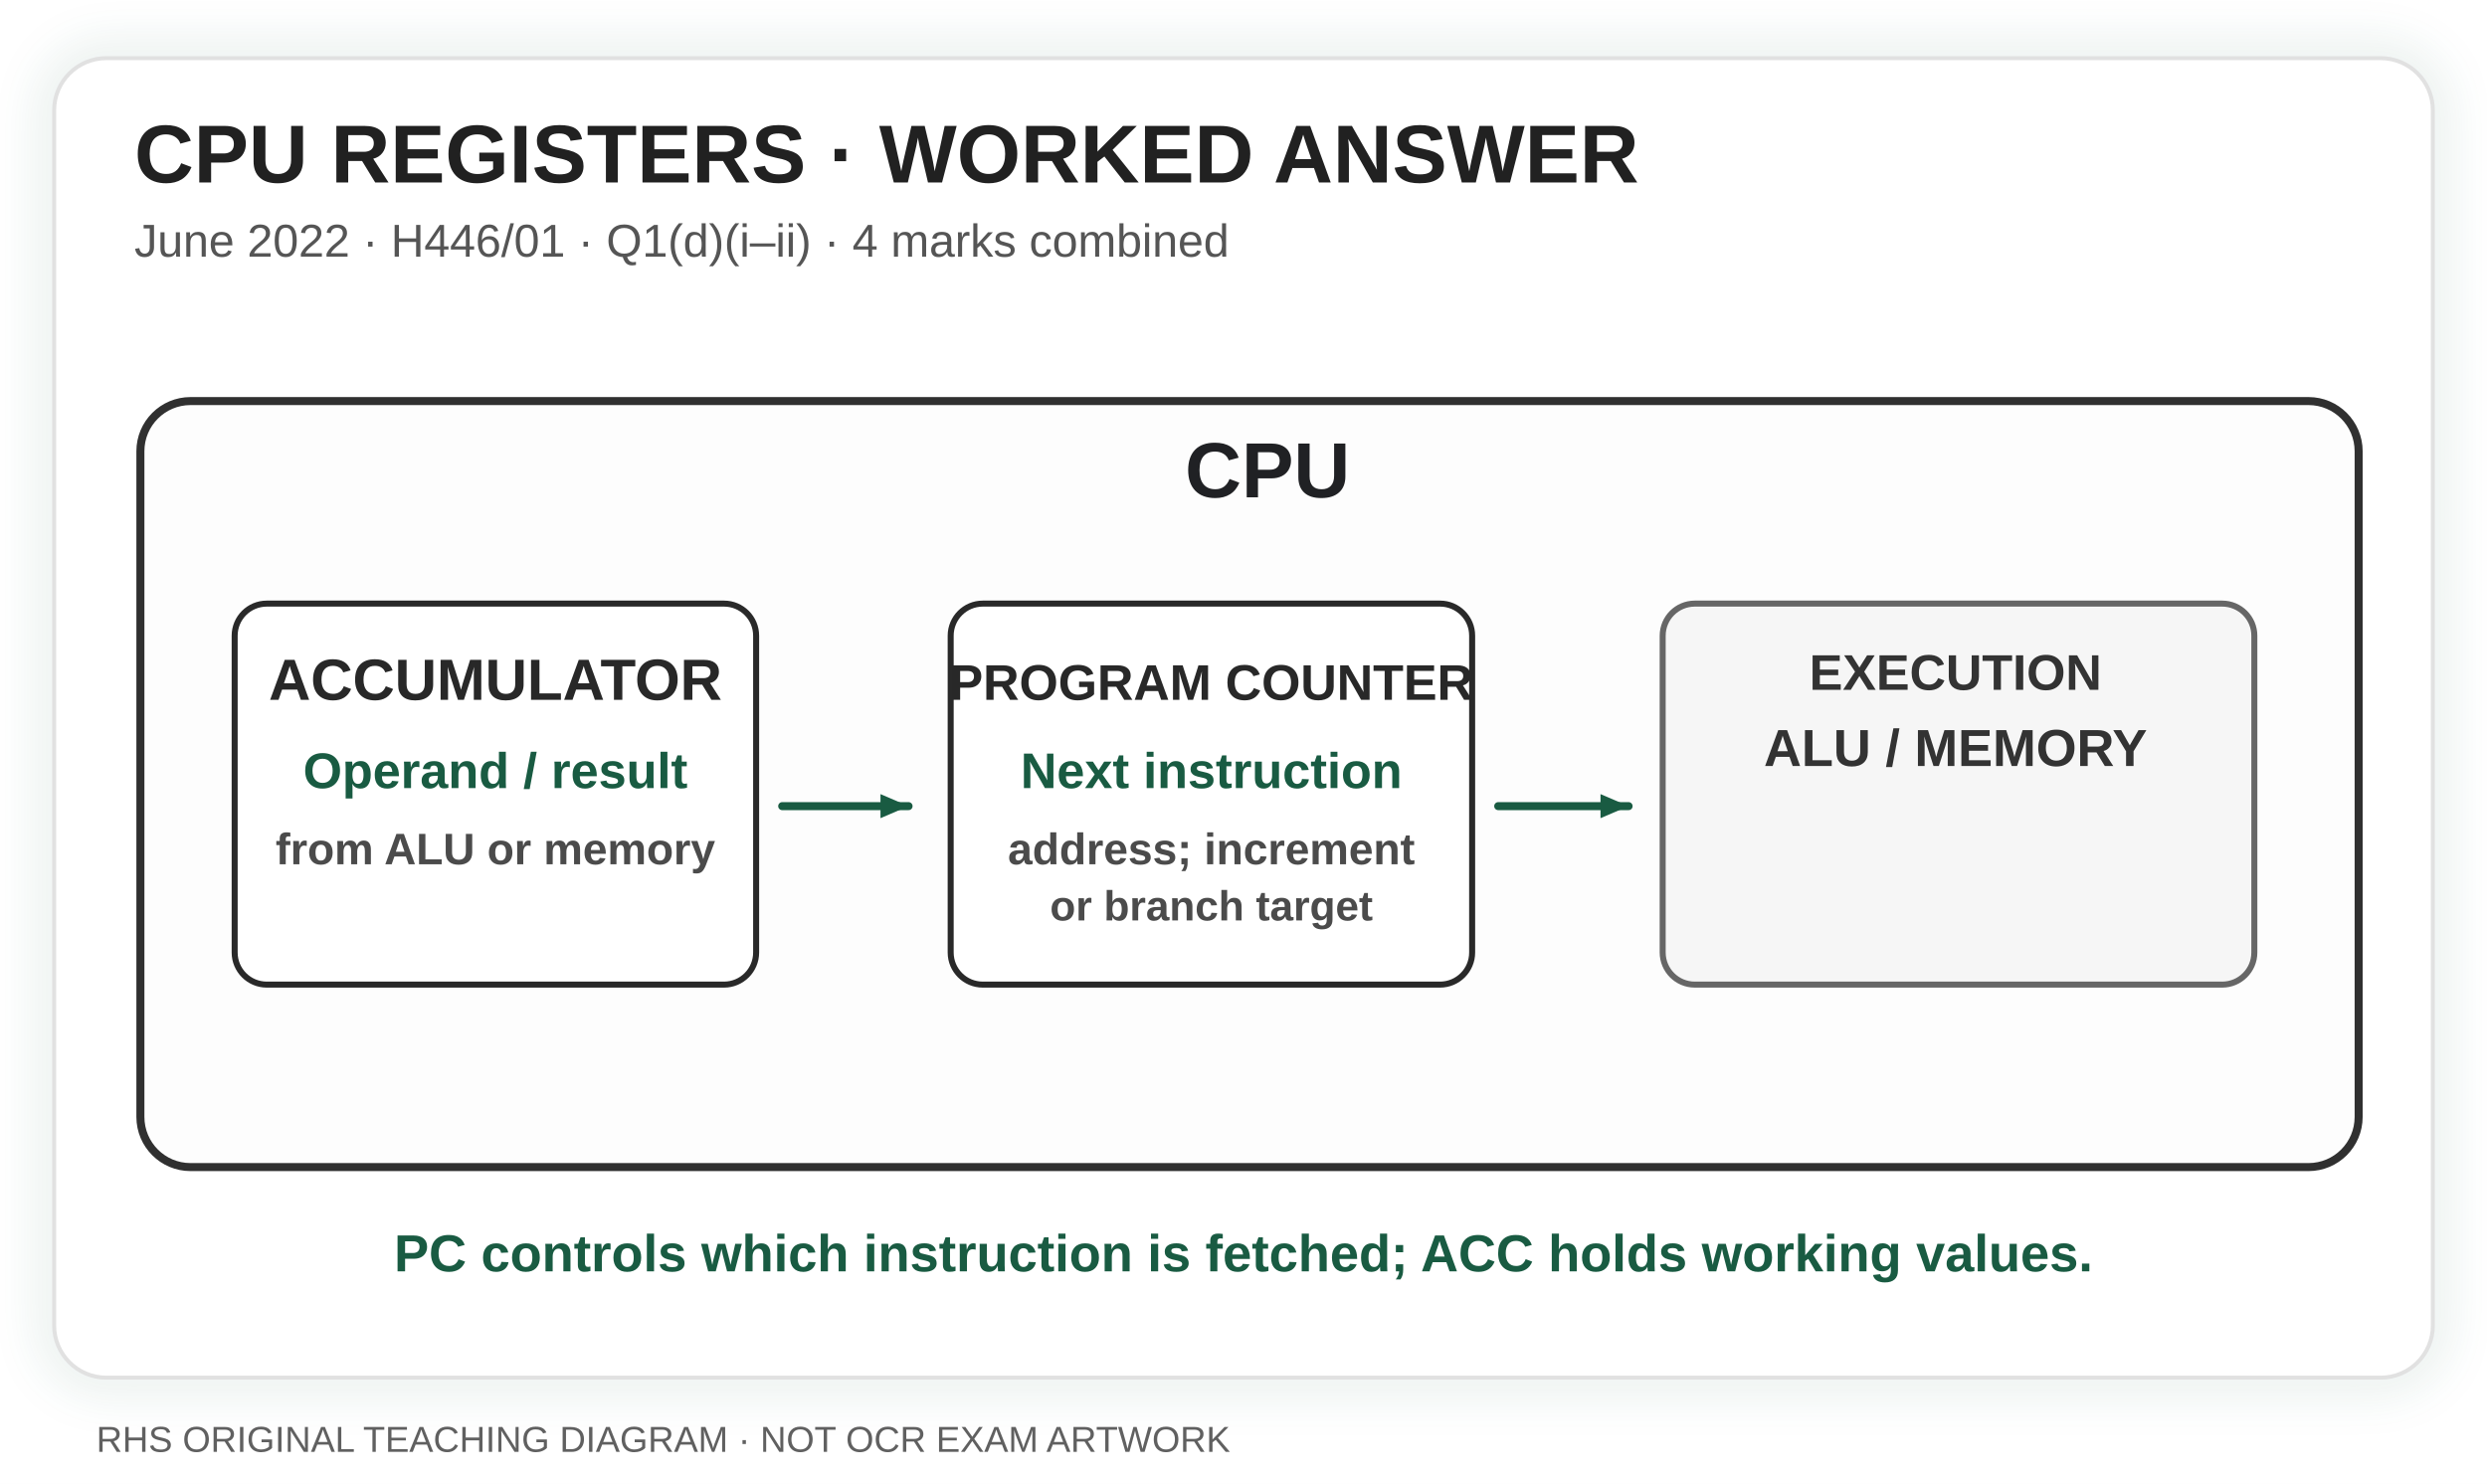
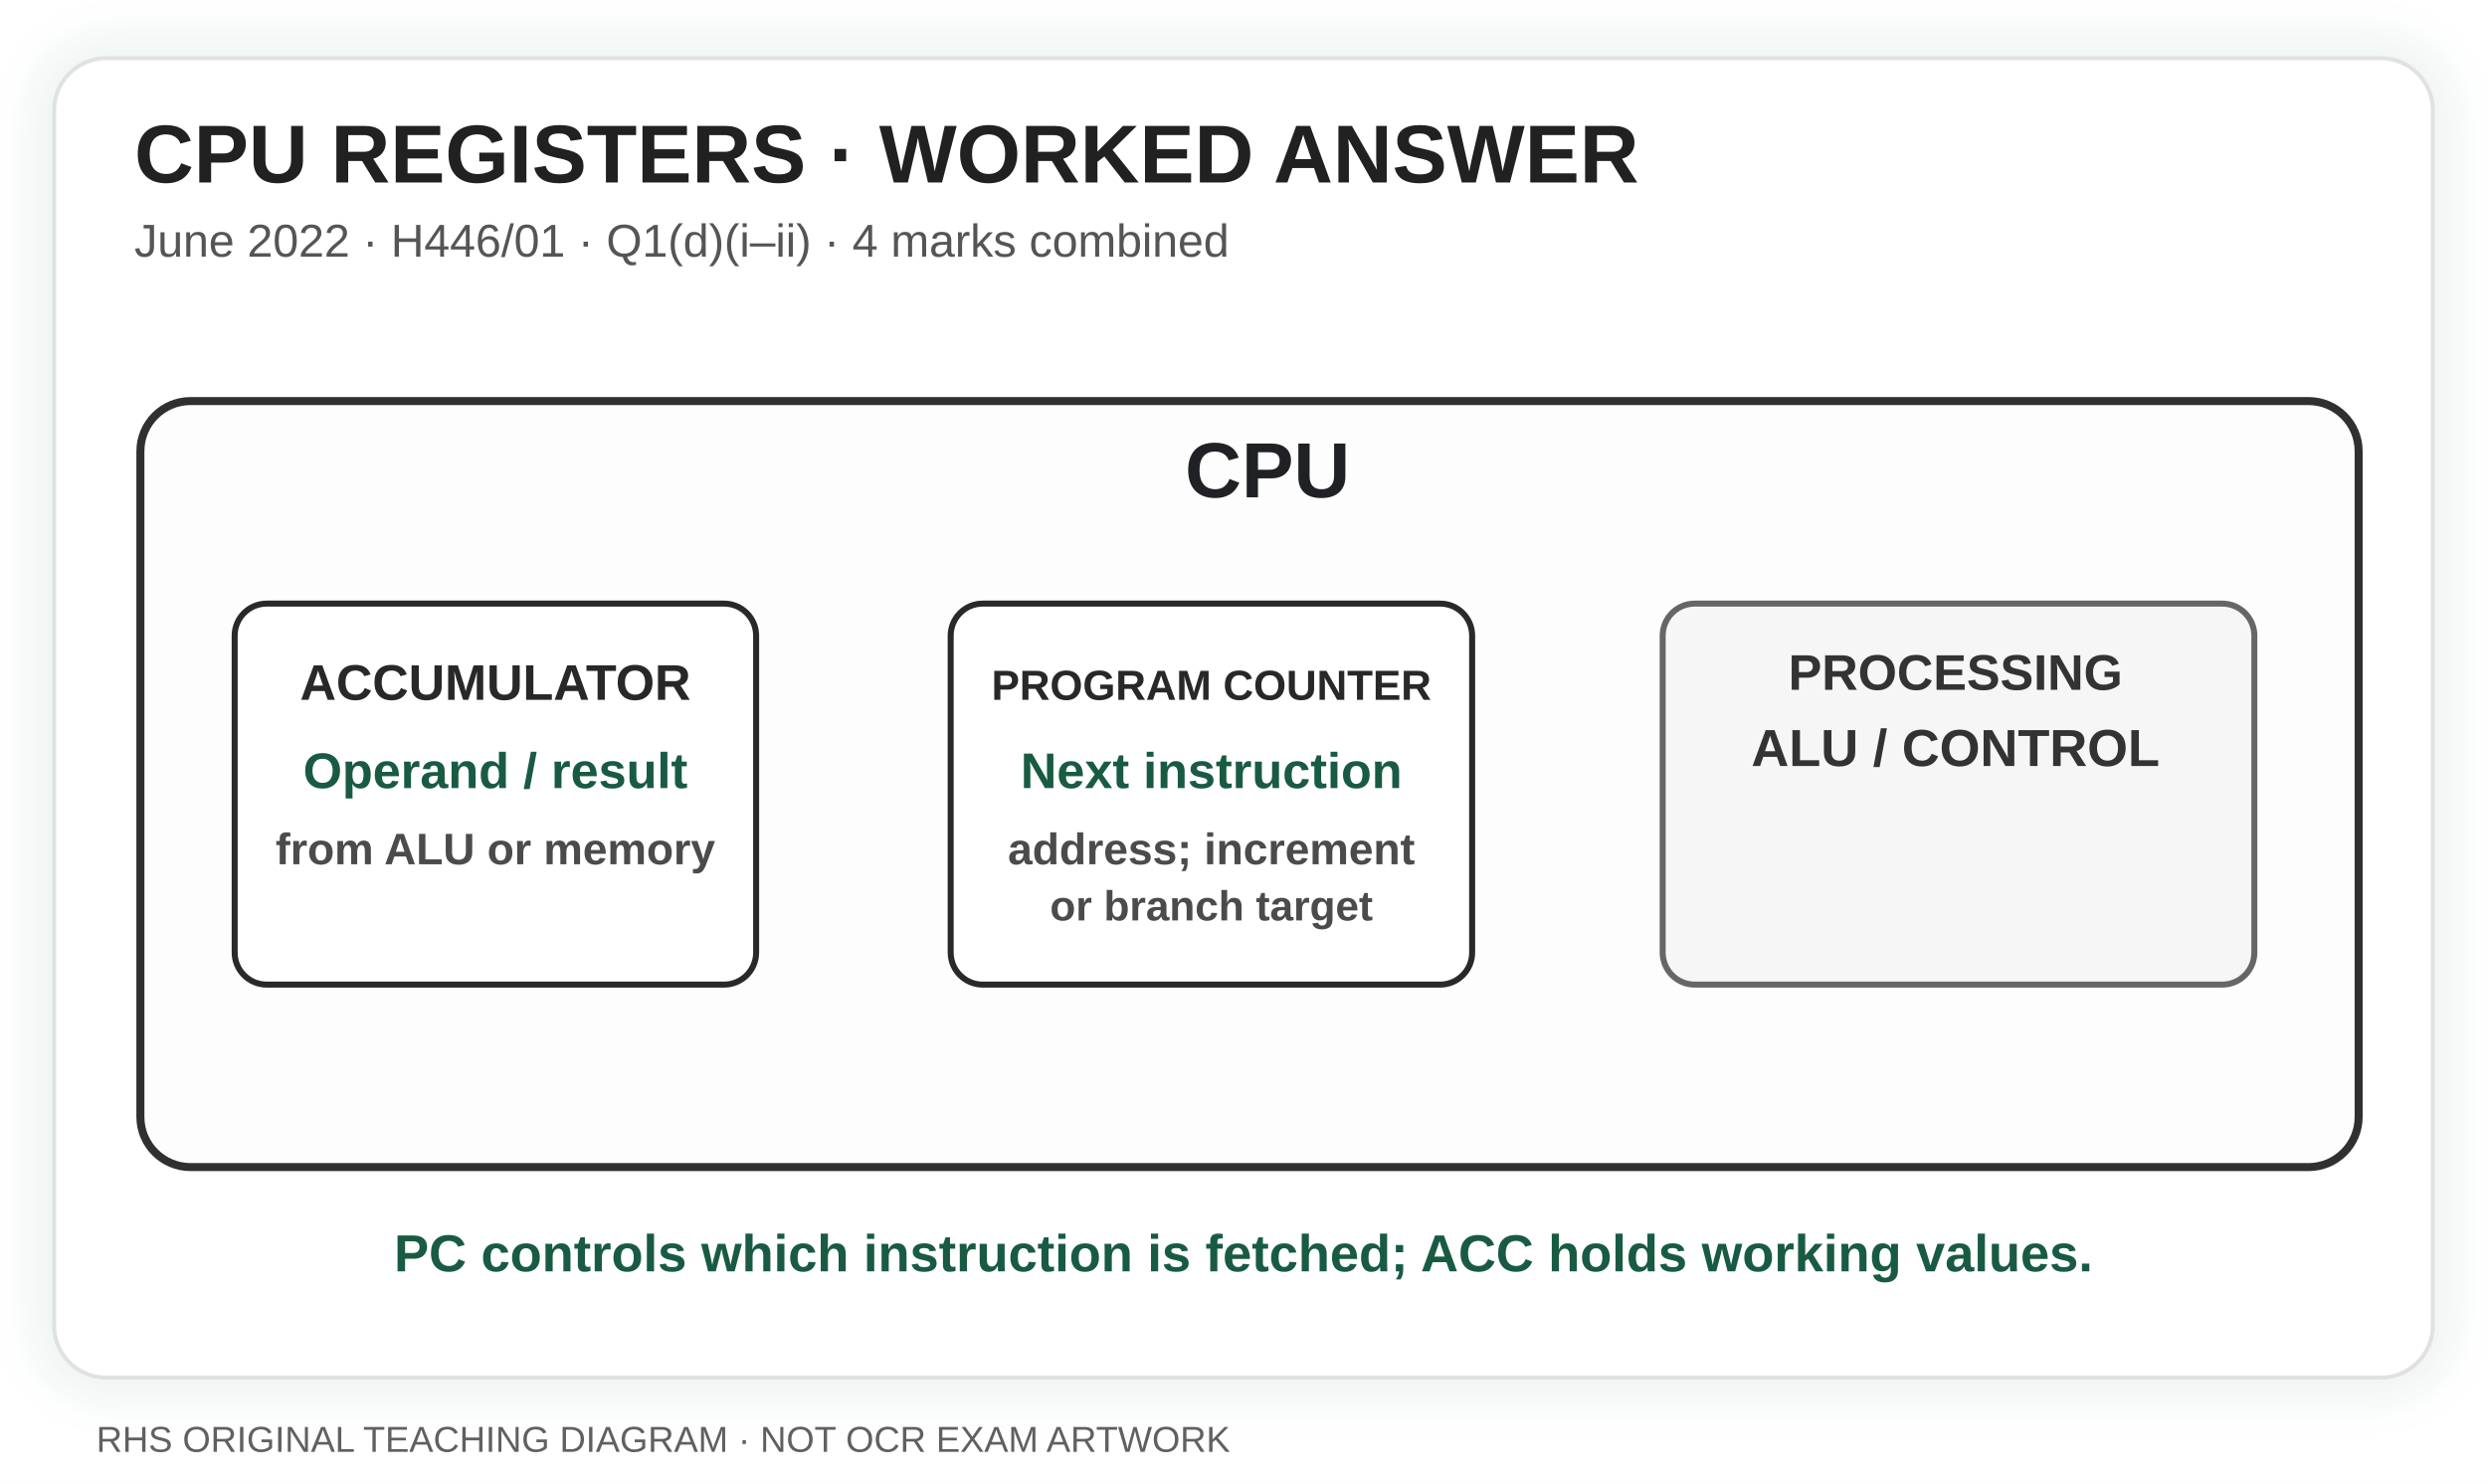
<svg xmlns="http://www.w3.org/2000/svg" viewBox="0 0 1240 740" role="img" aria-labelledby="tt dd">
  <defs>
    <filter id="subtleGlow" x="-25%" y="-40%" width="150%" height="180%">
      <feGaussianBlur stdDeviation="11" />
    </filter>
    <marker id="arrow" markerUnits="userSpaceOnUse" markerWidth="16" markerHeight="14" refX="14" refY="7" orient="auto">
      <path d="M0 1 L14 7 L0 13 Z" fill="#292929" />
    </marker>
    <marker id="greenArrow" markerUnits="userSpaceOnUse" markerWidth="16" markerHeight="14" refX="14" refY="7" orient="auto">
      <path d="M0 1 L14 7 L0 13 Z" fill="#195b42" />
    </marker>
  </defs>
  <rect width="1240" height="740" fill="#fff" />
  <rect x="27" y="29" width="1186" height="658" rx="26" fill="none" stroke="#195b42" stroke-width="14" opacity=".12" filter="url(#subtleGlow)" />
  <rect x="27" y="29" width="1186" height="658" rx="26" fill="#fff" stroke="#e1e1e1" stroke-width="2" />
  <text x="67" y="91" font-family="Arial,Helvetica,sans-serif" font-size="41" font-weight="740" fill="#212121" text-anchor="start">CPU REGISTERS  ·  WORKED ANSWER</text>
  <text x="67" y="128" font-family="Arial,Helvetica,sans-serif" font-size="23" font-weight="510" fill="#555" text-anchor="start">June 2022 · H446/01 · Q1(d)(i–ii) · 4 marks combined</text>
  <rect x="70" y="200" width="1106" height="382" rx="25" fill="#fdfdfd" stroke="#303030" stroke-width="4" />
  <text x="632" y="248" font-family="Arial,Helvetica,sans-serif" font-size="39" font-weight="740" fill="#202124" text-anchor="middle">CPU</text>
  <rect x="117" y="301" width="260" height="190" rx="16" fill="#fff" stroke="#292929" stroke-width="3" />
-   <text x="247" y="349" font-family="Arial,Helvetica,sans-serif" font-size="29" font-weight="740" fill="#282828" text-anchor="middle">ACCUMULATOR</text>
+   <text x="247" y="349" font-family="Arial,Helvetica,sans-serif" font-size="25" font-weight="740" fill="#282828" text-anchor="middle">ACCUMULATOR</text>
  <rect x="474" y="301" width="260" height="190" rx="16" fill="#fff" stroke="#292929" stroke-width="3" />
-   <text x="604" y="349" font-family="Arial,Helvetica,sans-serif" font-size="25" font-weight="740" fill="#282828" text-anchor="middle">PROGRAM COUNTER</text>
+   <text x="604" y="349" font-family="Arial,Helvetica,sans-serif" font-size="21" font-weight="740" fill="#282828" text-anchor="middle">PROGRAM COUNTER</text>
  <rect x="829" y="301" width="295" height="190" rx="16" fill="#f6f6f6" stroke="#666" stroke-width="3" />
-   <text x="975" y="344" font-family="Arial,Helvetica,sans-serif" font-size="25" font-weight="730" fill="#333" text-anchor="middle">EXECUTION</text>
-   <text x="975" y="382" font-family="Arial,Helvetica,sans-serif" font-size="26" font-weight="650" fill="#333" text-anchor="middle">ALU / MEMORY</text>
+   <text x="975" y="344" font-family="Arial,Helvetica,sans-serif" font-size="25" font-weight="730" fill="#333" text-anchor="middle">PROCESSING</text>
+   <text x="975" y="382" font-family="Arial,Helvetica,sans-serif" font-size="26" font-weight="650" fill="#333" text-anchor="middle">ALU / CONTROL</text>
  <text x="247" y="393" font-family="Arial,Helvetica,sans-serif" font-size="25" font-weight="650" fill="#195b42" text-anchor="middle">Operand / result</text>
  <text x="247" y="431" font-family="Arial,Helvetica,sans-serif" font-size="22" font-weight="550" fill="#4b4b4b" text-anchor="middle">from ALU or memory</text>
  <text x="604" y="393" font-family="Arial,Helvetica,sans-serif" font-size="25" font-weight="650" fill="#195b42" text-anchor="middle">Next instruction</text>
  <text x="604" y="431" font-family="Arial,Helvetica,sans-serif" font-size="22" font-weight="550" fill="#4b4b4b" text-anchor="middle">address; increment</text>
  <text x="604" y="459" font-family="Arial,Helvetica,sans-serif" font-size="21" font-weight="550" fill="#4b4b4b" text-anchor="middle">or branch target</text>
-   <path d="M390 402 H453" fill="none" stroke="#195b42" stroke-width="4" stroke-linecap="round" stroke-linejoin="round" marker-end="url(#greenArrow)" />
-   <path d="M747 402 H812" fill="none" stroke="#195b42" stroke-width="4" stroke-linecap="round" stroke-linejoin="round" marker-end="url(#greenArrow)" />
  <text x="620" y="634" font-family="Arial,Helvetica,sans-serif" font-size="26" font-weight="690" fill="#195b42" text-anchor="middle">PC controls which instruction is fetched; ACC holds working values.</text>
  <text x="48" y="724" font-family="Arial,Helvetica,sans-serif" font-size="18" font-weight="450" fill="#606060" text-anchor="start">RHS ORIGINAL TEACHING DIAGRAM  ·  NOT OCR EXAM ARTWORK</text>
</svg>
